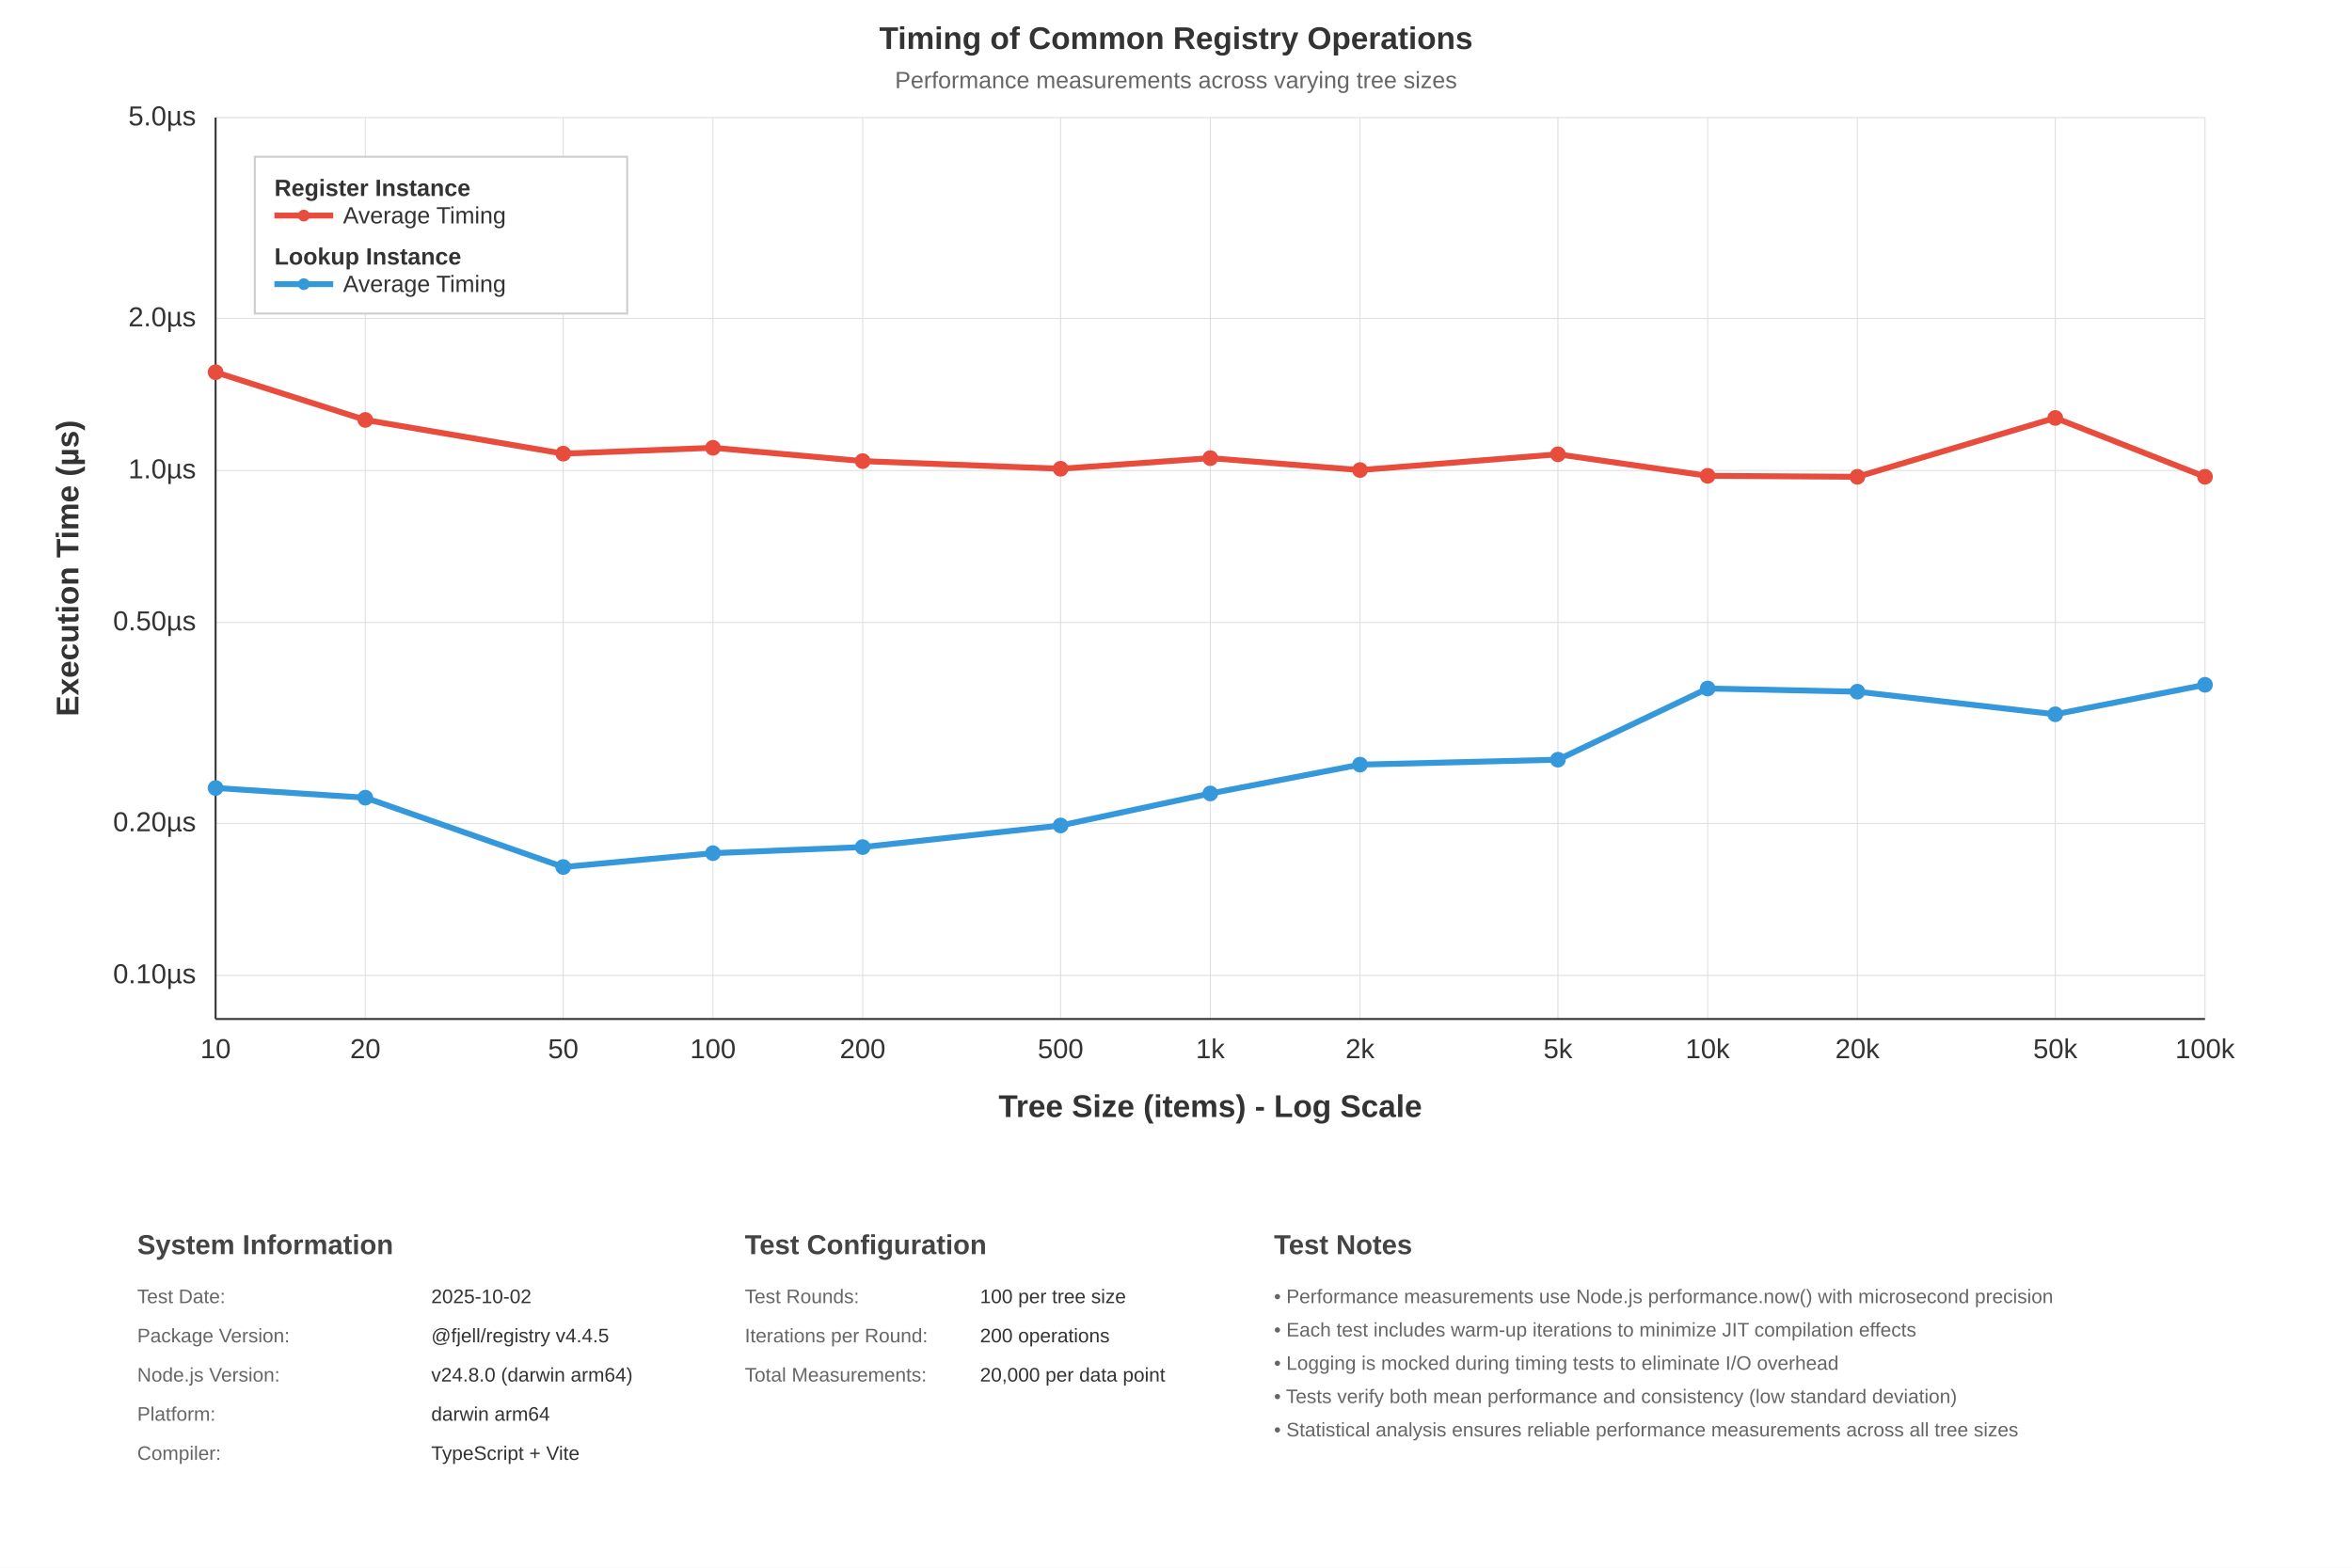
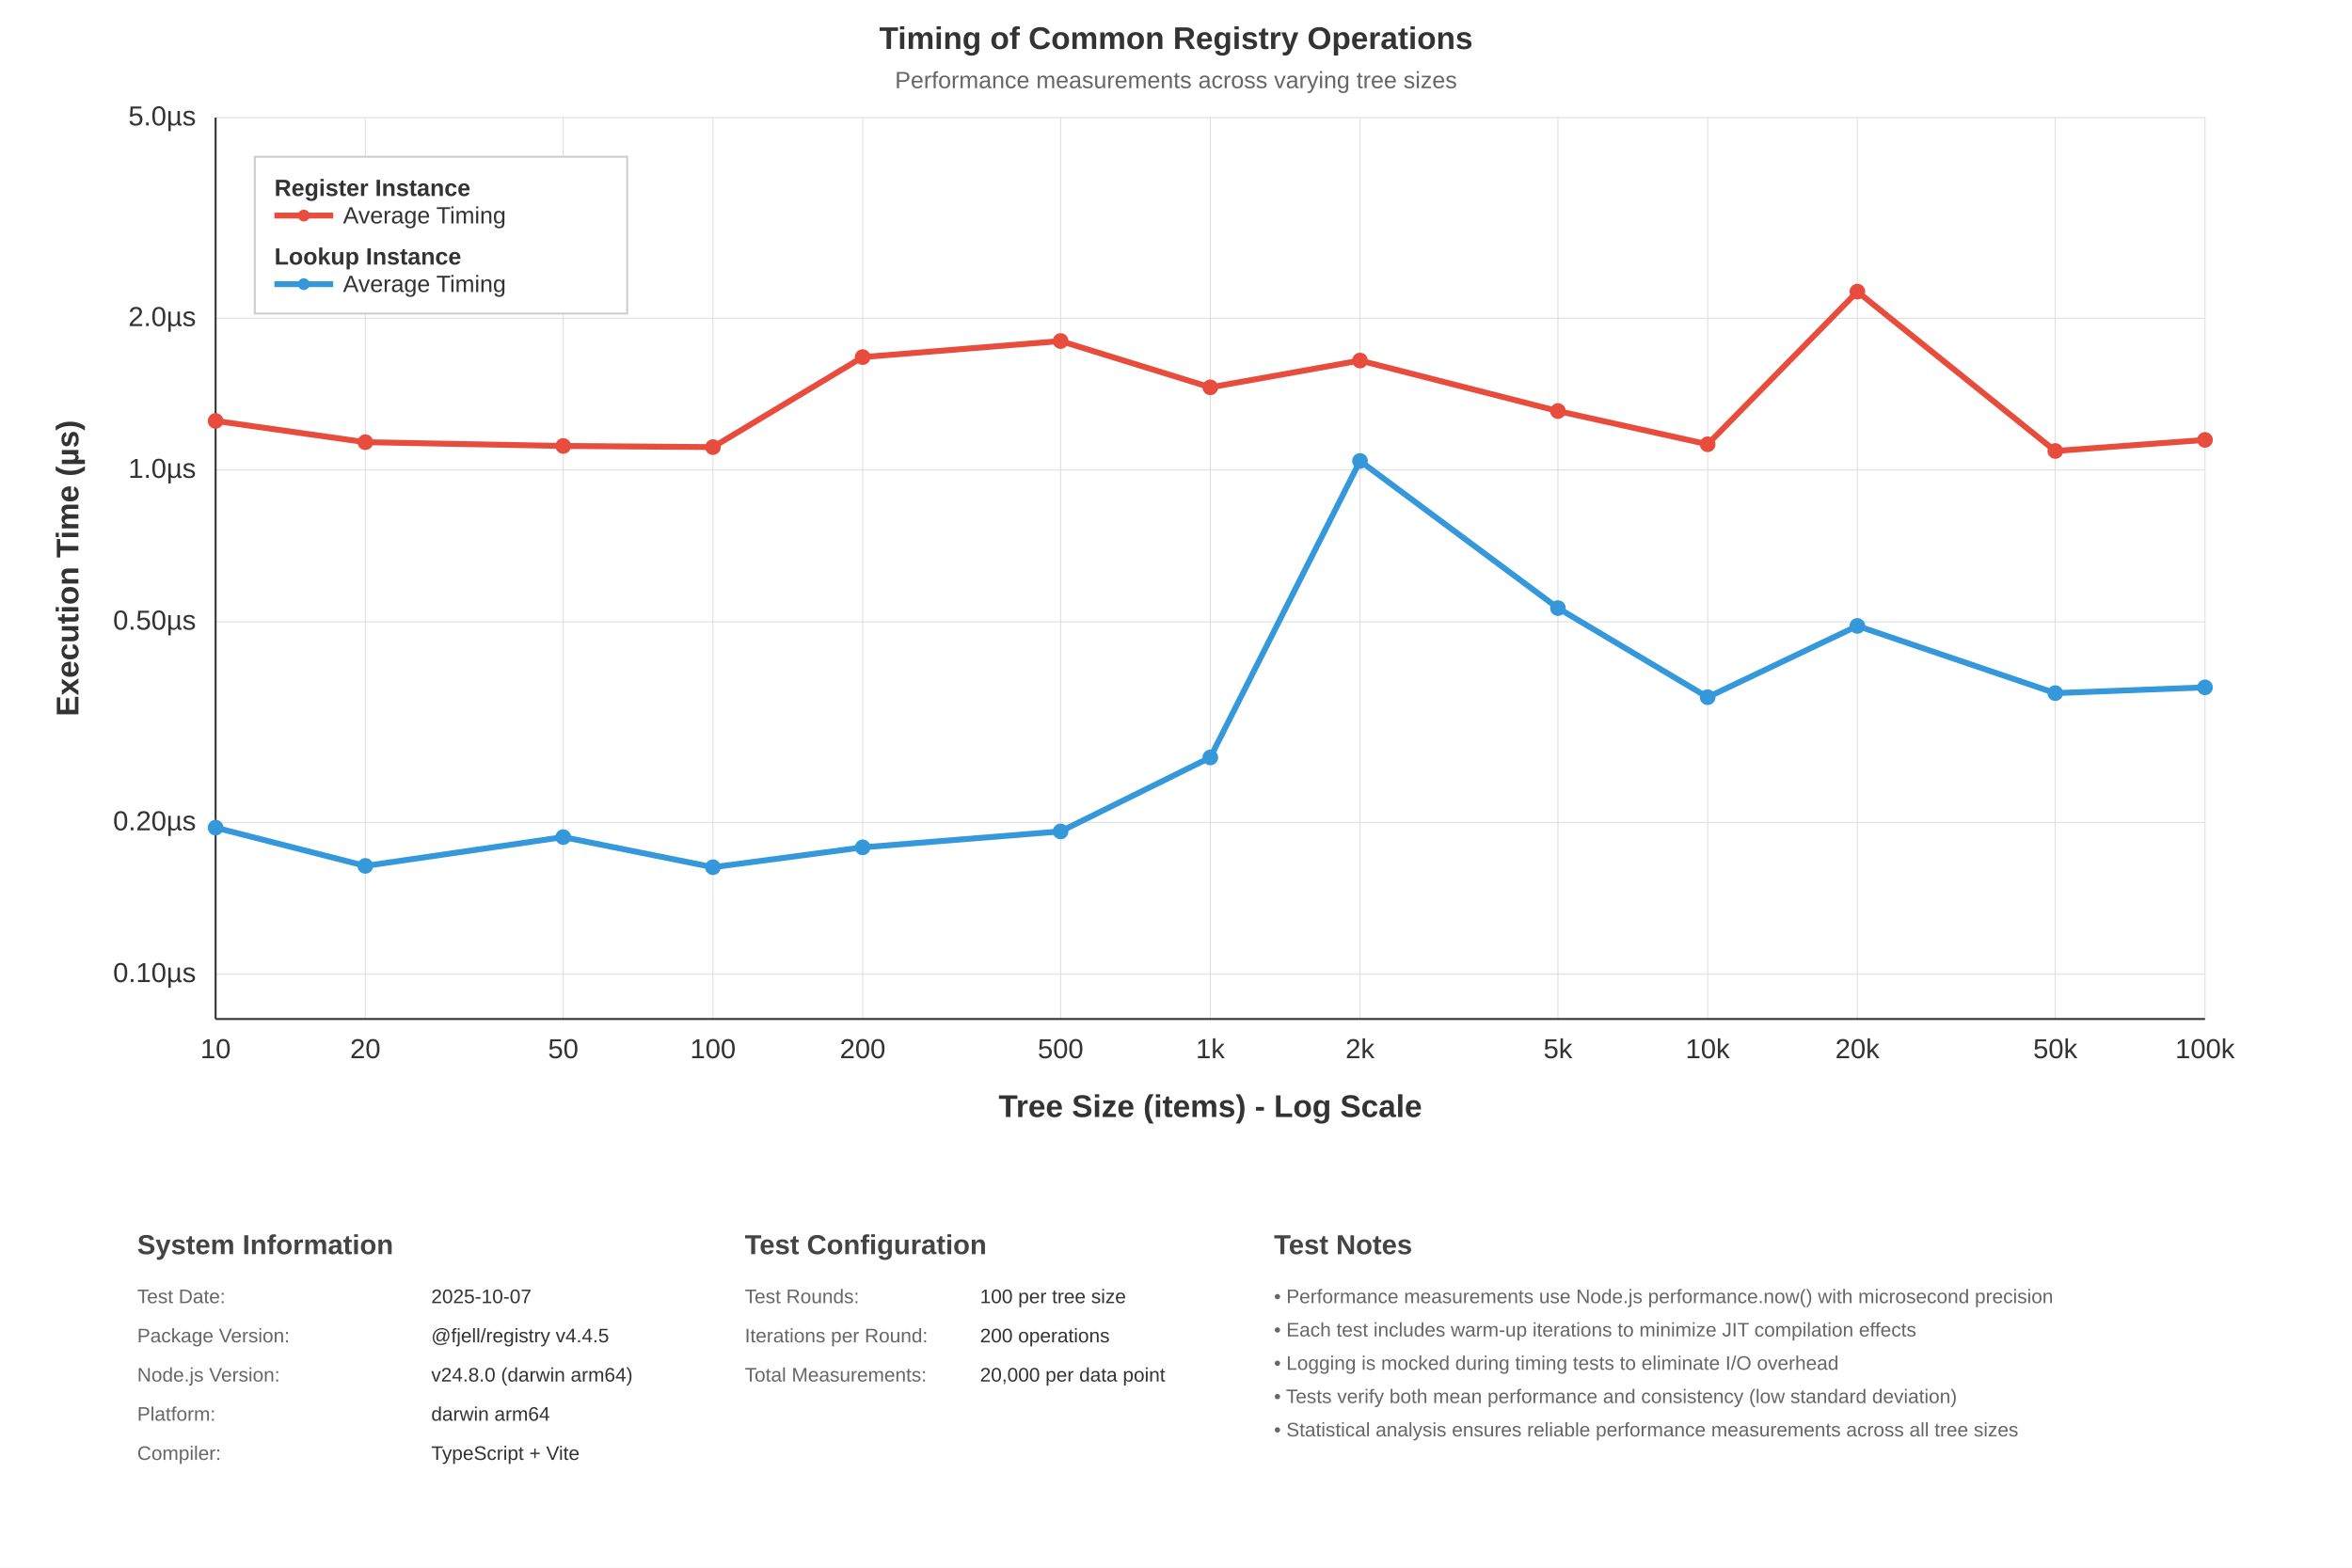
<svg xmlns="http://www.w3.org/2000/svg" width="1200" height="800">
  <style>
    .axis { stroke: #333; stroke-width: 1; }
    .grid { stroke: #ddd; stroke-width: 0.5; }
    .label { font-family: Arial, sans-serif; font-size: 14px; fill: #333; }
    .title { font-family: Arial, sans-serif; font-size: 16px; font-weight: bold; fill: #333; }
    .subtitle { font-family: Arial, sans-serif; font-size: 12px; fill: #666; }
    .register-mean { stroke: #e74c3c; stroke-width: 3; fill: none; }
    .lookup-mean { stroke: #3498db; stroke-width: 3; fill: none; }
    .register-band { fill: rgba(231, 76, 60, 0.2); stroke: #e74c3c; stroke-width: 1; }
    .lookup-band { fill: rgba(52, 152, 219, 0.2); stroke: #3498db; stroke-width: 1; }
    .register-dot { fill: #e74c3c; }
    .lookup-dot { fill: #3498db; }
    .legend { font-family: Arial, sans-serif; font-size: 12px; fill: #333; }
    .axis-title { font-family: Arial, sans-serif; font-size: 16px; font-weight: bold; fill: #333; }
    .metadata-title { font-family: Arial, sans-serif; font-size: 14px; font-weight: bold; fill: #333; }
    .metadata-section { font-family: Arial, sans-serif; font-size: 14px; font-weight: bold; fill: #444; }
    .metadata-label { font-family: Arial, sans-serif; font-size: 10px; fill: #666; }
    .metadata-value { font-family: Arial, sans-serif; font-size: 10px; fill: #333; }
  </style>
  <rect width="1200" height="800" fill="white" />
  <text x="600" y="25" text-anchor="middle" class="title">Timing of Common Registry Operations</text>
  <text x="600" y="45" text-anchor="middle" class="subtitle">Performance measurements across varying tree sizes</text>
  <g transform="translate(110,60)">
-     <line x1="0" y1="437.75" x2="1015" y2="437.75" class="grid" />
-     <text x="-10" y="441.75" text-anchor="end" class="label">0.10µs</text>
-     <line x1="0" y1="360.188" x2="1015" y2="360.188" class="grid" />
-     <text x="-10" y="364.188" text-anchor="end" class="label">0.20µs</text>
-     <line x1="0" y1="257.656" x2="1015" y2="257.656" class="grid" />
-     <text x="-10" y="261.656" text-anchor="end" class="label">0.50µs</text>
-     <line x1="0" y1="180.094" x2="1015" y2="180.094" class="grid" />
-     <text x="-10" y="184.094" text-anchor="end" class="label">1.0µs</text>
-     <line x1="0" y1="102.532" x2="1015" y2="102.532" class="grid" />
-     <text x="-10" y="106.532" text-anchor="end" class="label">2.0µs</text>
+     <line x1="0" y1="437.159" x2="1015" y2="437.159" class="grid" />
+     <text x="-10" y="441.159" text-anchor="end" class="label">0.10µs</text>
+     <line x1="0" y1="359.701" x2="1015" y2="359.701" class="grid" />
+     <text x="-10" y="363.701" text-anchor="end" class="label">0.20µs</text>
+     <line x1="0" y1="257.308" x2="1015" y2="257.308" class="grid" />
+     <text x="-10" y="261.308" text-anchor="end" class="label">0.50µs</text>
+     <line x1="0" y1="179.851" x2="1015" y2="179.851" class="grid" />
+     <text x="-10" y="183.851" text-anchor="end" class="label">1.0µs</text>
+     <line x1="0" y1="102.393" x2="1015" y2="102.393" class="grid" />
+     <text x="-10" y="106.393" text-anchor="end" class="label">2.0µs</text>
    <line x1="0" y1="0" x2="1015" y2="0" class="grid" />
    <text x="-10" y="4" text-anchor="end" class="label">5.0µs</text>
    <line x1="0" y1="0" x2="0" y2="460" class="grid" />
    <text x="0" y="480" text-anchor="middle" class="label">10</text>
    <line x1="76.386" y1="0" x2="76.386" y2="460" class="grid" />
    <text x="76.386" y="480" text-anchor="middle" class="label">20</text>
    <line x1="177.364" y1="0" x2="177.364" y2="460" class="grid" />
    <text x="177.364" y="480" text-anchor="middle" class="label">50</text>
    <line x1="253.75" y1="0" x2="253.75" y2="460" class="grid" />
    <text x="253.75" y="480" text-anchor="middle" class="label">100</text>
    <line x1="330.136" y1="0" x2="330.136" y2="460" class="grid" />
    <text x="330.136" y="480" text-anchor="middle" class="label">200</text>
    <line x1="431.114" y1="0" x2="431.114" y2="460" class="grid" />
    <text x="431.114" y="480" text-anchor="middle" class="label">500</text>
    <line x1="507.5" y1="0" x2="507.5" y2="460" class="grid" />
    <text x="507.5" y="480" text-anchor="middle" class="label">1k</text>
    <line x1="583.886" y1="0" x2="583.886" y2="460" class="grid" />
    <text x="583.886" y="480" text-anchor="middle" class="label">2k</text>
    <line x1="684.864" y1="0" x2="684.864" y2="460" class="grid" />
    <text x="684.864" y="480" text-anchor="middle" class="label">5k</text>
    <line x1="761.25" y1="0" x2="761.25" y2="460" class="grid" />
    <text x="761.25" y="480" text-anchor="middle" class="label">10k</text>
    <line x1="837.636" y1="0" x2="837.636" y2="460" class="grid" />
    <text x="837.636" y="480" text-anchor="middle" class="label">20k</text>
    <line x1="938.614" y1="0" x2="938.614" y2="460" class="grid" />
    <text x="938.614" y="480" text-anchor="middle" class="label">50k</text>
    <line x1="1015" y1="0" x2="1015" y2="460" class="grid" />
    <text x="1015" y="480" text-anchor="middle" class="label">100k</text>
    <line x1="0" y1="0" x2="0" y2="460" class="axis" />
    <line x1="0" y1="460" x2="1015" y2="460" class="axis" />
    <text x="507.5" y="510" text-anchor="middle" class="axis-title">Tree Size (items) - Log Scale</text>
    <text transform="rotate(-90,-70,230)" x="-70" y="230" text-anchor="middle" class="axis-title">Execution Time (µs)</text>
-     <path d="M 0 129.945 L 76.386 154.3 L 177.364 171.499 L 253.75 168.514 L 330.136 175.302 L 431.114 179.206 L 507.5 173.785 L 583.886 179.87 L 684.864 171.83 L 761.25 182.815 L 837.636 183.311 L 938.614 153.276 L 1015 183.306" class="register-mean" />
-     <path d="M 0 342.12 L 76.386 347.058 L 177.364 382.438 L 253.75 375.375 L 330.136 372.267 L 431.114 361.253 L 507.5 344.912 L 583.886 330.193 L 684.864 327.678 L 761.25 291.347 L 837.636 292.967 L 938.614 304.505 L 1015 289.454" class="lookup-mean" />
-     <circle cx="0" cy="129.945" r="4" class="register-dot" />
-     <circle cx="76.386" cy="154.3" r="4" class="register-dot" />
-     <circle cx="177.364" cy="171.499" r="4" class="register-dot" />
-     <circle cx="253.75" cy="168.514" r="4" class="register-dot" />
-     <circle cx="330.136" cy="175.302" r="4" class="register-dot" />
-     <circle cx="431.114" cy="179.206" r="4" class="register-dot" />
-     <circle cx="507.5" cy="173.785" r="4" class="register-dot" />
-     <circle cx="583.886" cy="179.87" r="4" class="register-dot" />
-     <circle cx="684.864" cy="171.83" r="4" class="register-dot" />
-     <circle cx="761.25" cy="182.815" r="4" class="register-dot" />
-     <circle cx="837.636" cy="183.311" r="4" class="register-dot" />
-     <circle cx="938.614" cy="153.276" r="4" class="register-dot" />
-     <circle cx="1015" cy="183.306" r="4" class="register-dot" />
-     <circle cx="0" cy="342.12" r="4" class="lookup-dot" />
-     <circle cx="76.386" cy="347.058" r="4" class="lookup-dot" />
-     <circle cx="177.364" cy="382.438" r="4" class="lookup-dot" />
-     <circle cx="253.75" cy="375.375" r="4" class="lookup-dot" />
-     <circle cx="330.136" cy="372.267" r="4" class="lookup-dot" />
-     <circle cx="431.114" cy="361.253" r="4" class="lookup-dot" />
-     <circle cx="507.5" cy="344.912" r="4" class="lookup-dot" />
-     <circle cx="583.886" cy="330.193" r="4" class="lookup-dot" />
-     <circle cx="684.864" cy="327.678" r="4" class="lookup-dot" />
-     <circle cx="761.25" cy="291.347" r="4" class="lookup-dot" />
-     <circle cx="837.636" cy="292.967" r="4" class="lookup-dot" />
-     <circle cx="938.614" cy="304.505" r="4" class="lookup-dot" />
-     <circle cx="1015" cy="289.454" r="4" class="lookup-dot" />
+     <path d="M 0 154.799 L 76.386 165.651 L 177.364 167.577 L 253.75 168.161 L 330.136 122.224 L 431.114 114.035 L 507.5 137.663 L 583.886 123.99 L 684.864 149.765 L 761.25 166.725 L 837.636 88.824 L 938.614 170.139 L 1015 164.484" class="register-mean" />
+     <path d="M 0 362.356 L 76.386 381.875 L 177.364 367.17 L 253.75 382.543 L 330.136 372.409 L 431.114 364.279 L 507.5 326.525 L 583.886 175.226 L 684.864 250.306 L 761.25 295.786 L 837.636 259.416 L 938.614 293.708 L 1015 290.758" class="lookup-mean" />
+     <circle cx="0" cy="154.799" r="4" class="register-dot" />
+     <circle cx="76.386" cy="165.651" r="4" class="register-dot" />
+     <circle cx="177.364" cy="167.577" r="4" class="register-dot" />
+     <circle cx="253.75" cy="168.161" r="4" class="register-dot" />
+     <circle cx="330.136" cy="122.224" r="4" class="register-dot" />
+     <circle cx="431.114" cy="114.035" r="4" class="register-dot" />
+     <circle cx="507.5" cy="137.663" r="4" class="register-dot" />
+     <circle cx="583.886" cy="123.99" r="4" class="register-dot" />
+     <circle cx="684.864" cy="149.765" r="4" class="register-dot" />
+     <circle cx="761.25" cy="166.725" r="4" class="register-dot" />
+     <circle cx="837.636" cy="88.824" r="4" class="register-dot" />
+     <circle cx="938.614" cy="170.139" r="4" class="register-dot" />
+     <circle cx="1015" cy="164.484" r="4" class="register-dot" />
+     <circle cx="0" cy="362.356" r="4" class="lookup-dot" />
+     <circle cx="76.386" cy="381.875" r="4" class="lookup-dot" />
+     <circle cx="177.364" cy="367.17" r="4" class="lookup-dot" />
+     <circle cx="253.75" cy="382.543" r="4" class="lookup-dot" />
+     <circle cx="330.136" cy="372.409" r="4" class="lookup-dot" />
+     <circle cx="431.114" cy="364.279" r="4" class="lookup-dot" />
+     <circle cx="507.5" cy="326.525" r="4" class="lookup-dot" />
+     <circle cx="583.886" cy="175.226" r="4" class="lookup-dot" />
+     <circle cx="684.864" cy="250.306" r="4" class="lookup-dot" />
+     <circle cx="761.25" cy="295.786" r="4" class="lookup-dot" />
+     <circle cx="837.636" cy="259.416" r="4" class="lookup-dot" />
+     <circle cx="938.614" cy="293.708" r="4" class="lookup-dot" />
+     <circle cx="1015" cy="290.758" r="4" class="lookup-dot" />
    <g transform="translate(20, 20)">
      <rect x="0" y="0" width="190" height="80" fill="white" stroke="#ccc" stroke-width="1" />
      <text x="10" y="20" class="legend" font-weight="bold">Register Instance</text>
      <line x1="10" y1="30" x2="40" y2="30" class="register-mean" />
      <circle cx="25" cy="30" r="3" class="register-dot" />
      <text x="45" y="34" class="legend">Average Timing</text>
      <text x="10" y="55" class="legend" font-weight="bold">Lookup Instance</text>
      <line x1="10" y1="65" x2="40" y2="65" class="lookup-mean" />
      <circle cx="25" cy="65" r="3" class="lookup-dot" />
      <text x="45" y="69" class="legend">Average Timing</text>
    </g>
  </g>
  <g transform="translate(50, 620)">
    <g transform="translate(20, 20)">
      <text x="0" y="0" class="metadata-section">System Information</text>
      <text x="0" y="25" class="metadata-label">Test Date:</text>
-       <text x="150" y="25" class="metadata-value">2025-10-02</text>
+       <text x="150" y="25" class="metadata-value">2025-10-07</text>
      <text x="0" y="45" class="metadata-label">Package Version:</text>
      <text x="150" y="45" class="metadata-value">@fjell/registry v4.4.5</text>
      <text x="0" y="65" class="metadata-label">Node.js Version:</text>
      <text x="150" y="65" class="metadata-value">v24.8.0 (darwin arm64)</text>
      <text x="0" y="85" class="metadata-label">Platform:</text>
      <text x="150" y="85" class="metadata-value">darwin arm64</text>
      <text x="0" y="105" class="metadata-label">Compiler:</text>
      <text x="150" y="105" class="metadata-value">TypeScript + Vite</text>
    </g>
    <g transform="translate(330, 20)">
      <text x="0" y="0" class="metadata-section">Test Configuration</text>
      <text x="0" y="25" class="metadata-label">Test Rounds:</text>
      <text x="120" y="25" class="metadata-value">100 per tree size</text>
      <text x="0" y="45" class="metadata-label">Iterations per Round:</text>
      <text x="120" y="45" class="metadata-value">200 operations</text>
      <text x="0" y="65" class="metadata-label">Total Measurements:</text>
      <text x="120" y="65" class="metadata-value">20,000 per data point</text>
    </g>
    <g transform="translate(600, 20)">
      <text x="0" y="0" class="metadata-section">Test Notes</text>
      <text x="0" y="25" class="metadata-label">• Performance measurements use Node.js performance.now() with microsecond precision</text>
      <text x="0" y="42" class="metadata-label">• Each test includes warm-up iterations to minimize JIT compilation effects</text>
      <text x="0" y="59" class="metadata-label">• Logging is mocked during timing tests to eliminate I/O overhead</text>
      <text x="0" y="76" class="metadata-label">• Tests verify both mean performance and consistency (low standard deviation)</text>
      <text x="0" y="93" class="metadata-label">• Statistical analysis ensures reliable performance measurements across all tree sizes</text>
    </g>
  </g>
</svg>
